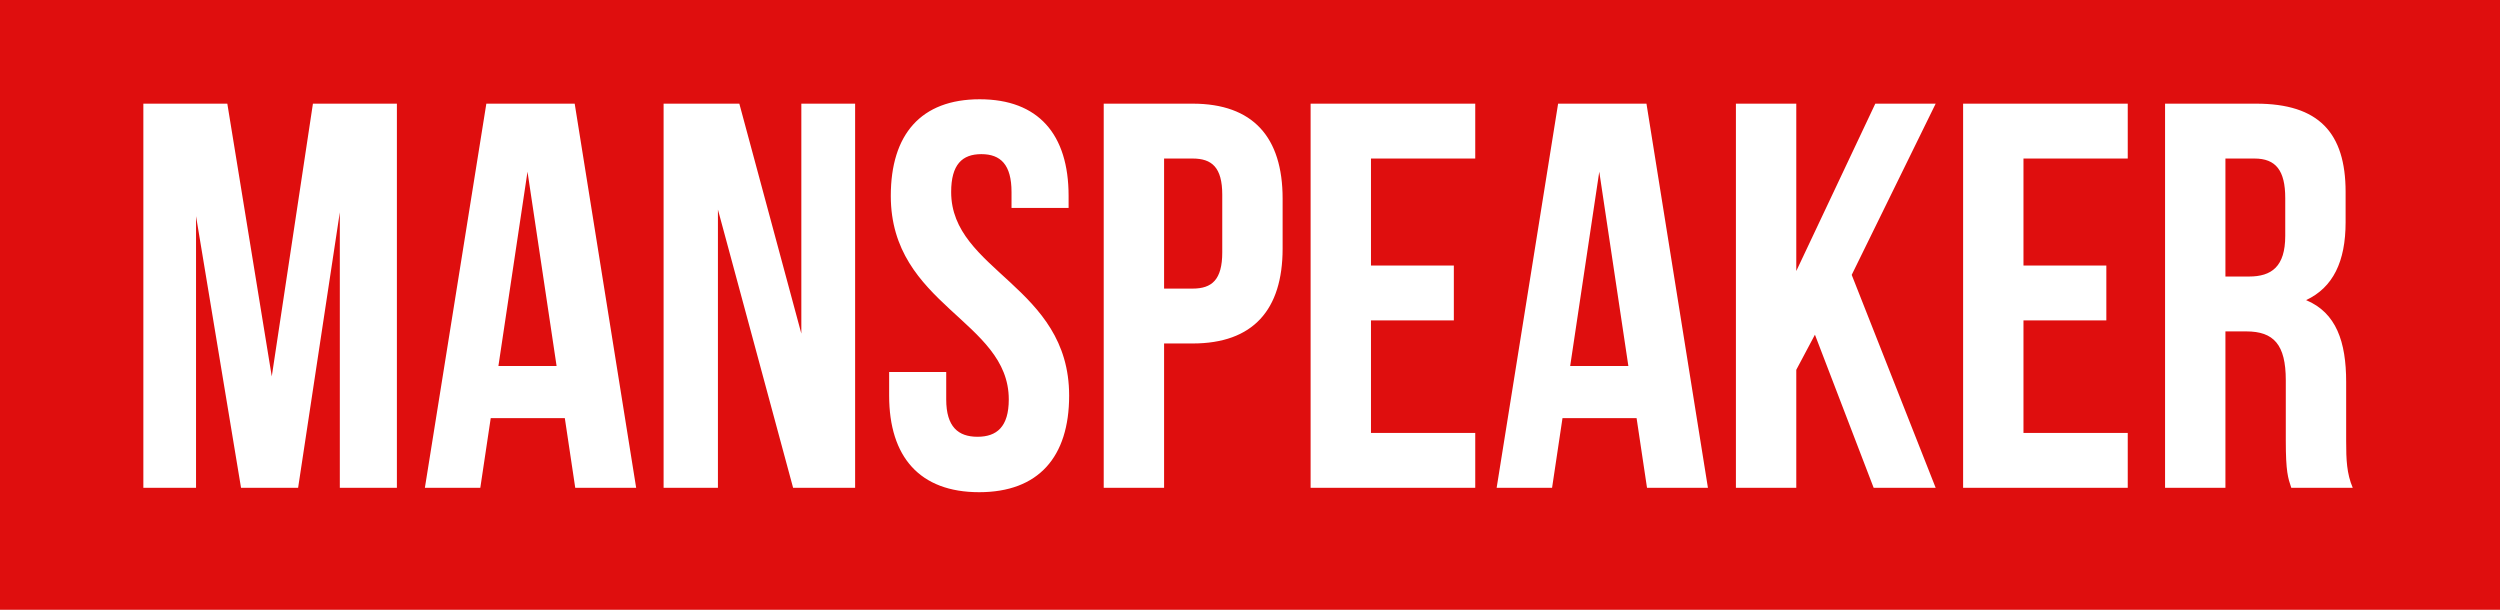
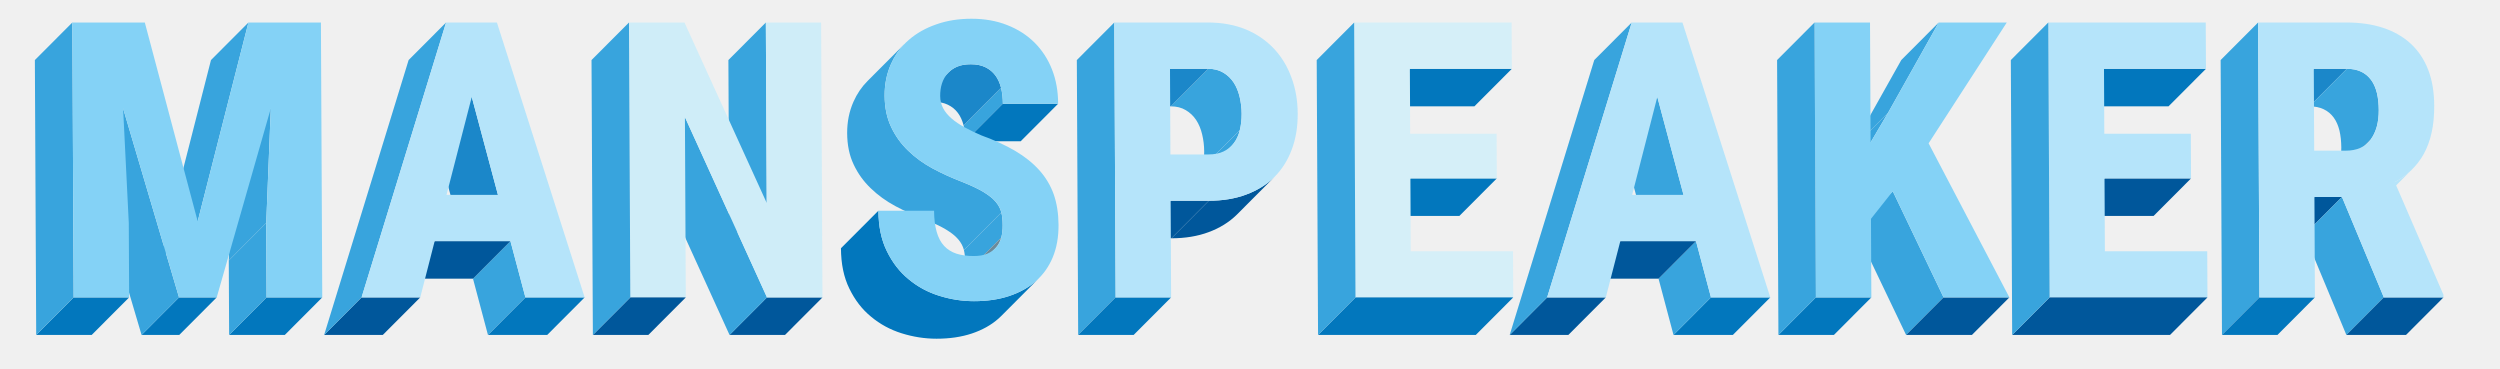
- <svg xmlns="http://www.w3.org/2000/svg" width="164px" height="40px" viewBox="0 0 164 40" version="1.1">
-   <description>Created with Sketch.</description>
-   <defs />
-   <g id="Welcome" stroke="none" stroke-width="1" fill="none" fill-rule="evenodd">
-     <g id="Mobile-Portrait" transform="translate(-14, -10)">
-       <g id="Rectangle-7-+-MANSPEAKER" transform="translate(14, 10)">
-         <rect id="Rectangle-7" fill="#DF0E0E" x="0" y="0" width="164" height="40" />
-         <path d="M14.912,6.8 L9.404,6.8 L9.404,32 L12.86,32 L12.86,14.18 L15.812,32 L19.556,32 L22.292,13.928 L22.292,32 L26.036,32 L26.036,6.8 L20.528,6.8 L17.828,24.692 L14.912,6.8 Z M37.7,6.8 L31.904,6.8 L27.872,32 L31.508,32 L32.192,27.428 L37.052,27.428 L37.736,32 L41.732,32 L37.7,6.8 Z M34.604,11.264 L36.512,24.008 L32.696,24.008 L34.604,11.264 Z M52.028,32 L56.096,32 L56.096,6.8 L52.568,6.8 L52.568,21.884 L48.5,6.8 L43.532,6.8 L43.532,32 L47.096,32 L47.096,13.748 L52.028,32 Z M58.436,12.848 C58.436,20.048 66.176,21.02 66.176,26.204 C66.176,28.004 65.384,28.652 64.124,28.652 C62.864,28.652 62.072,28.004 62.072,26.204 L62.072,24.404 L58.328,24.404 L58.328,25.952 C58.328,29.984 60.344,32.288 64.232,32.288 C68.12,32.288 70.136,29.984 70.136,25.952 C70.136,18.752 62.396,17.78 62.396,12.596 C62.396,10.796 63.116,10.112 64.376,10.112 C65.636,10.112 66.356,10.796 66.356,12.596 L66.356,13.64 L70.1,13.64 L70.1,12.848 C70.1,8.816 68.12,6.512 64.268,6.512 C60.416,6.512 58.436,8.816 58.436,12.848 Z M78.236,6.8 L72.404,6.8 L72.404,32 L76.364,32 L76.364,22.532 L78.236,22.532 C82.196,22.532 84.14,20.336 84.14,16.304 L84.14,13.028 C84.14,8.996 82.196,6.8 78.236,6.8 Z M78.236,10.4 C79.496,10.4 80.18,10.976 80.18,12.776 L80.18,16.556 C80.18,18.356 79.496,18.932 78.236,18.932 L76.364,18.932 L76.364,10.4 L78.236,10.4 Z M89.936,10.4 L96.776,10.4 L96.776,6.8 L85.976,6.8 L85.976,32 L96.776,32 L96.776,28.4 L89.936,28.4 L89.936,21.02 L95.372,21.02 L95.372,17.42 L89.936,17.42 L89.936,10.4 Z M108.008,6.8 L102.212,6.8 L98.18,32 L101.816,32 L102.5,27.428 L107.36,27.428 L108.044,32 L112.04,32 L108.008,6.8 Z M104.912,11.264 L106.82,24.008 L103.004,24.008 L104.912,11.264 Z M122.912,32 L126.98,32 L121.472,18.032 L126.98,6.8 L123.02,6.8 L117.836,17.78 L117.836,6.8 L113.876,6.8 L113.876,32 L117.836,32 L117.836,24.26 L119.06,21.956 L122.912,32 Z M132.74,10.4 L139.58,10.4 L139.58,6.8 L128.78,6.8 L128.78,32 L139.58,32 L139.58,28.4 L132.74,28.4 L132.74,21.02 L138.176,21.02 L138.176,17.42 L132.74,17.42 L132.74,10.4 Z M154.34,32 C153.944,31.064 153.908,30.164 153.908,28.94 L153.908,25.052 C153.908,22.424 153.26,20.516 151.28,19.688 C153.044,18.86 153.872,17.168 153.872,14.576 L153.872,12.596 C153.872,8.708 152.108,6.8 148.004,6.8 L142.028,6.8 L142.028,32 L145.988,32 L145.988,21.74 L147.356,21.74 C149.156,21.74 149.948,22.604 149.948,24.944 L149.948,28.904 C149.948,30.956 150.092,31.352 150.308,32 L154.34,32 Z M147.896,10.4 C149.3,10.4 149.912,11.192 149.912,12.992 L149.912,15.476 C149.912,17.492 149.012,18.14 147.536,18.14 L145.988,18.14 L145.988,10.4 L147.896,10.4 Z" id="MANSPEAKER" fill="#FFFFFF" />
+ <svg xmlns="http://www.w3.org/2000/svg" xmlns:xlink="http://www.w3.org/1999/xlink" version="1.1" id="Layer_1" x="0px" y="0px" width="400.155px" height="59px" viewBox="0 0 400.155 59" enable-background="new 0 0 400.155 59" xml:space="preserve">
+   <g>
+     <g enable-background="new    ">
+       <g>
+         <polygon fill="#38A4DD" points="42.612,35.689 36.617,41.699 37.348,23.366 43.343,17.356    " />
+       </g>
+       <g>
+         <polygon fill="#38A4DD" points="31.643,35.426 25.647,41.436 33.77,9.612 39.764,3.602    " />
+       </g>
+       <g>
+         <polygon fill="#0277BD" points="51.582,47.601 45.586,53.612 36.676,53.612 42.671,47.601    " />
+       </g>
+       <g>
+         <polygon fill="#38A4DD" points="42.671,47.601 36.676,53.612 36.617,41.699 42.612,35.689    " />
+       </g>
+       <g>
+         <polygon fill="#0277BD" points="34.688,47.601 28.692,53.612 22.659,53.612 28.654,47.601    " />
+       </g>
+       <g>
+         <polygon fill="#38A4DD" points="28.654,47.601 22.659,53.612 13.709,23.366 19.704,17.356    " />
+       </g>
+       <g>
+         <polygon fill="#0277BD" points="20.671,47.601 14.676,53.612 5.795,53.612 11.791,47.601    " />
+       </g>
+       <g>
+         <polygon fill="#38A4DD" points="11.791,47.601 5.795,53.612 5.581,9.612 11.577,3.602    " />
+       </g>
+       <g>
+         <polygon fill="#84D2F6" points="51.368,3.602 51.582,47.601 42.671,47.601 42.612,35.689 43.343,17.356 34.688,47.601      28.654,47.601 19.704,17.356 20.613,35.689 20.671,47.601 11.791,47.601 11.577,3.602 23.179,3.602 31.643,35.426 39.764,3.602         " />
+       </g>
+     </g>
+   </g>
+   <g>
+     <g enable-background="new    ">
+       <g>
+         <polygon fill="#1B87C9" points="79.702,31.188 73.707,37.198 69.515,21.526 75.51,15.516    " />
+       </g>
+       <g>
+         <polygon fill="#0277BD" points="93.582,47.602 87.587,53.612 78.103,53.612 84.099,47.602    " />
+       </g>
+       <g>
+         <polygon fill="#38A4DD" points="84.099,47.602 78.103,53.612 75.708,44.608 81.703,38.599    " />
+       </g>
+       <g>
+         <polygon fill="#00579B" points="81.703,38.599 75.708,44.608 63.579,44.608 69.574,38.599    " />
+       </g>
+       <g>
+         <polygon fill="#00579B" points="67.267,47.602 61.271,53.612 51.881,53.612 57.875,47.602    " />
+       </g>
+       <g>
+         <polygon fill="#38A4DD" points="57.875,47.602 51.881,53.612 65.404,9.612 71.399,3.602    " />
+       </g>
+       <g>
+         <path fill="#B5E4FA" d="M79.537,3.602l14.045,44h-9.483l-2.396-9.003H69.574l-2.308,9.003h-9.391l13.523-44H79.537z      M71.472,31.188h8.23L75.51,15.516L71.472,31.188" />
+       </g>
+     </g>
+   </g>
+   <g>
+     <g enable-background="new    ">
+       <g>
+         <polygon fill="#38A4DD" points="122.724,32.486 116.728,38.498 116.588,9.612 122.582,3.602    " />
+       </g>
+       <g>
+         <polygon fill="#00579B" points="131.646,47.602 125.65,53.612 116.771,53.612 122.767,47.602    " />
+       </g>
+       <g>
+         <polygon fill="#38A4DD" points="122.767,47.602 116.771,53.612 103.634,24.758 109.63,18.748    " />
+       </g>
+       <g>
+         <polygon fill="#CFEDF8" points="131.432,3.602 131.646,47.602 122.767,47.602 109.63,18.748 109.771,47.602 100.891,47.602      100.676,3.602 109.556,3.602 122.724,32.486 122.582,3.602    " />
+       </g>
+       <g>
+         <polygon fill="#00579B" points="109.771,47.602 103.775,53.612 94.895,53.612 100.891,47.602    " />
+       </g>
+       <g>
+         <polygon fill="#38A4DD" points="100.891,47.602 94.895,53.612 94.68,9.612 100.676,3.602    " />
+       </g>
+     </g>
+   </g>
+   <g>
+     <g enable-background="new    ">
+       <g enable-background="new    ">
+         <defs>
+           <path id="SVGID_1_" enable-background="new    " d="M160.52,16.599l-5.995,6.01c-0.005-0.929-0.102-1.778-0.292-2.552      l5.995-6.011C160.417,14.819,160.515,15.67,160.52,16.599z" />
+         </defs>
+         <clipPath id="SVGID_2_">
+           <use xlink:href="#SVGID_1_" overflow="visible" />
+         </clipPath>
+         <g clip-path="url(#SVGID_2_)">
+           <path fill="#38A4DD" d="M160.52,16.599l-5.995,6.01c-0.005-0.929-0.102-1.778-0.292-2.552l5.995-6.011      C160.417,14.819,160.515,15.67,160.52,16.599" />
+         </g>
+       </g>
+       <g>
+         <polygon fill="#0277BD" points="169.369,16.599 163.374,22.608 154.525,22.608 160.52,16.599    " />
+       </g>
+       <g enable-background="new    ">
+         <defs>
+           <path id="SVGID_3_" enable-background="new    " d="M145.865,17.569l5.996-6.01c0.368-0.37,0.814-0.662,1.328-0.886      c0.618-0.264,1.344-0.387,2.195-0.387c0.913,0,1.688,0.154,2.323,0.464c0.651,0.31,1.179,0.742,1.6,1.3      c0.421,0.557,0.717,1.221,0.922,1.995l-5.995,6.011c-0.205-0.774-0.502-1.439-0.923-1.997c-0.419-0.557-0.948-0.989-1.6-1.298      c-0.636-0.31-1.41-0.465-2.323-0.465c-0.852,0-1.578,0.125-2.194,0.387C146.679,16.907,146.233,17.2,145.865,17.569z" />
+         </defs>
+         <clipPath id="SVGID_4_">
+           <use xlink:href="#SVGID_3_" overflow="visible" />
+         </clipPath>
+         <g clip-path="url(#SVGID_4_)">
+           <path fill="#1B87C9" d="M160.228,14.045l-5.995,6.011c-0.205-0.774-0.502-1.439-0.923-1.997c-0.419-0.557-0.948-0.989-1.6-1.298      c-0.636-0.31-1.41-0.465-2.323-0.465c-0.852,0-1.578,0.125-2.194,0.387c-0.515,0.224-0.961,0.517-1.329,0.886l5.996-6.01      c0.368-0.37,0.814-0.662,1.328-0.886c0.618-0.264,1.344-0.387,2.195-0.387c0.913,0,1.688,0.154,2.323,0.464      c0.651,0.31,1.179,0.742,1.6,1.3C159.727,12.607,160.023,13.271,160.228,14.045" />
+         </g>
+       </g>
+       <g enable-background="new    ">
+         <defs>
+           <path id="SVGID_5_" enable-background="new    " d="M160.269,38.025l-5.996,6.01c0.151-0.604,0.226-1.269,0.222-1.965      c-0.003-0.774-0.069-1.455-0.21-2.058l5.995-6.01c0.141,0.603,0.207,1.284,0.21,2.058      C160.495,36.757,160.42,37.422,160.269,38.025z" />
+         </defs>
+         <clipPath id="SVGID_6_">
+           <use xlink:href="#SVGID_5_" overflow="visible" />
+         </clipPath>
+         <g clip-path="url(#SVGID_6_)">
+           <path fill="#38A4DD" d="M160.269,38.025l-5.996,6.01c0.151-0.604,0.226-1.269,0.222-1.965c-0.003-0.774-0.069-1.455-0.21-2.058      l5.995-6.01c0.141,0.603,0.207,1.284,0.21,2.058C160.495,36.757,160.42,37.422,160.269,38.025" />
+         </g>
+       </g>
+       <g enable-background="new    ">
+         <defs>
+           <path id="SVGID_7_" enable-background="new    " d="M138.869,12.956l5.996-6.01c-0.947,0.949-1.7,2.052-2.26,3.326      c-0.674,1.516-1.022,3.203-1.012,5.028c0.009,1.919,0.358,3.589,1.045,5.028c0.672,1.439,1.591,2.708,2.741,3.807      c1.134,1.097,2.455,2.057,3.959,2.861s3.086,1.516,4.744,2.15c1.395,0.557,2.512,1.083,3.35,1.593      c0.838,0.511,1.49,1.022,1.941,1.563c0.451,0.525,0.748,1.098,0.906,1.702l-5.995,6.01c-0.158-0.603-0.455-1.176-0.906-1.701      c-0.452-0.541-1.103-1.053-1.941-1.563s-1.956-1.036-3.35-1.593c-1.658-0.635-3.239-1.346-4.744-2.15      c-1.505-0.805-2.825-1.764-3.96-2.862c-1.149-1.098-2.069-2.367-2.741-3.807c-0.687-1.438-1.037-3.109-1.045-5.028      c-0.009-1.825,0.339-3.511,1.012-5.027C137.169,15.007,137.922,13.904,138.869,12.956z" />
+         </defs>
+         <clipPath id="SVGID_8_">
+           <use xlink:href="#SVGID_7_" overflow="visible" />
+         </clipPath>
+         <g clip-path="url(#SVGID_8_)">
+           <path fill="#38A4DD" d="M160.28,34.003l-5.995,6.01c-0.158-0.603-0.455-1.176-0.906-1.701c-0.452-0.541-1.103-1.053-1.941-1.563      s-1.956-1.036-3.35-1.593c-1.658-0.635-3.239-1.346-4.744-2.15c-1.505-0.805-2.825-1.764-3.96-2.862      c-1.149-1.098-2.069-2.367-2.741-3.807c-0.687-1.438-1.037-3.109-1.045-5.028c-0.009-1.825,0.339-3.511,1.012-5.027      c0.561-1.274,1.313-2.377,2.26-3.326l5.996-6.01c-0.947,0.949-1.7,2.052-2.26,3.326c-0.674,1.516-1.022,3.203-1.012,5.028      c0.009,1.919,0.358,3.589,1.045,5.028c0.672,1.439,1.591,2.708,2.741,3.807c1.134,1.097,2.455,2.057,3.959,2.861      s3.086,1.516,4.744,2.15c1.395,0.557,2.512,1.083,3.35,1.593c0.838,0.511,1.49,1.022,1.941,1.563      C159.825,32.827,160.122,33.399,160.28,34.003" />
+         </g>
+       </g>
+       <g enable-background="new    ">
+         <defs>
+           <path id="SVGID_9_" enable-background="new    " d="M159.289,39.769l-5.994,6.011c0.063-0.063,0.124-0.129,0.181-0.197      c0.371-0.433,0.63-0.944,0.798-1.547l5.996-6.01c-0.167,0.604-0.428,1.114-0.798,1.547      C159.413,39.641,159.354,39.706,159.289,39.769z" />
+         </defs>
+         <clipPath id="SVGID_10_">
+           <use xlink:href="#SVGID_9_" overflow="visible" />
+         </clipPath>
+         <g clip-path="url(#SVGID_10_)" enable-background="new    ">
+           <path fill="#6C8A9A" d="M159.289,39.769l-5.994,6.011c0.063-0.063,0.124-0.129,0.181-0.197c0.371-0.433,0.63-0.944,0.798-1.547      l5.996-6.01c-0.167,0.604-0.428,1.114-0.798,1.547C159.413,39.641,159.354,39.706,159.289,39.769" />
+         </g>
+       </g>
+       <g enable-background="new    ">
+         <defs>
+           <path id="SVGID_11_" enable-background="new    " d="M166.277,44.548l-5.996,6.011c-0.151,0.15-0.306,0.297-0.466,0.438      c-1.17,1.036-2.589,1.825-4.258,2.383c-1.667,0.557-3.554,0.835-5.658,0.835c-1.888,0-3.745-0.294-5.574-0.866      c-1.828-0.573-3.457-1.456-4.886-2.646c-1.445-1.175-2.597-2.677-3.487-4.502c-0.891-1.809-1.334-3.959-1.347-6.466l5.996-6.01      c0.012,2.506,0.456,4.656,1.348,6.466c0.89,1.826,2.042,3.326,3.486,4.502c1.429,1.192,3.059,2.074,4.887,2.646      c1.828,0.573,3.686,0.867,5.574,0.867c2.104,0,3.989-0.278,5.657-0.835s3.088-1.346,4.259-2.383      C165.97,44.845,166.126,44.699,166.277,44.548z" />
+         </defs>
+         <clipPath id="SVGID_12_">
+           <use xlink:href="#SVGID_11_" overflow="visible" />
+         </clipPath>
+         <g clip-path="url(#SVGID_12_)">
+           <path fill="#0277BD" d="M166.277,44.548l-5.996,6.011c-0.151,0.15-0.306,0.297-0.466,0.438c-1.17,1.036-2.589,1.825-4.258,2.383      c-1.667,0.557-3.554,0.835-5.658,0.835c-1.888,0-3.745-0.294-5.574-0.866c-1.828-0.573-3.457-1.456-4.886-2.646      c-1.445-1.175-2.597-2.677-3.487-4.502c-0.891-1.809-1.334-3.959-1.347-6.466l5.996-6.01c0.012,2.506,0.456,4.656,1.348,6.466      c0.89,1.826,2.042,3.326,3.486,4.502c1.429,1.192,3.059,2.074,4.887,2.646c1.828,0.573,3.686,0.867,5.574,0.867      c2.104,0,3.989-0.278,5.657-0.835s3.088-1.346,4.259-2.383C165.97,44.845,166.126,44.699,166.277,44.548" />
+         </g>
+       </g>
+       <g>
+         <path fill="#84D2F6" d="M155.502,3c2.105,0,4.024,0.339,5.729,1.021c1.706,0.666,3.164,1.609,4.362,2.8     c1.211,1.207,2.132,2.63,2.79,4.287c0.658,1.67,0.976,3.496,0.986,5.492h-8.85c-0.004-0.929-0.102-1.779-0.292-2.553     c-0.205-0.774-0.501-1.438-0.922-1.995c-0.42-0.558-0.949-0.99-1.6-1.3c-0.635-0.311-1.41-0.464-2.323-0.464     c-0.852,0-1.578,0.124-2.195,0.387c-0.602,0.263-1.111,0.618-1.511,1.083c-0.4,0.448-0.706,0.99-0.905,1.609     c-0.198,0.618-0.288,1.284-0.284,1.995c0.004,0.728,0.161,1.377,0.473,1.966c0.313,0.587,0.764,1.128,1.339,1.624     c0.575,0.51,1.273,0.974,2.095,1.424c0.807,0.447,1.722,0.881,2.699,1.298c2.061,0.743,3.86,1.578,5.396,2.476     c1.535,0.913,2.824,1.934,3.851,3.079c1.043,1.16,1.807,2.444,2.324,3.883c0.502,1.454,0.758,3.079,0.767,4.888     c0.009,1.935-0.292,3.652-0.918,5.167c-0.626,1.517-1.534,2.785-2.704,3.822c-1.171,1.037-2.591,1.826-4.259,2.383     s-3.554,0.835-5.657,0.835c-1.888,0-3.746-0.293-5.574-0.867c-1.828-0.572-3.458-1.454-4.887-2.646     c-1.444-1.176-2.596-2.676-3.486-4.502c-0.892-1.81-1.336-3.959-1.348-6.466h8.911c0.007,1.33,0.151,2.459,0.419,3.387     c0.267,0.928,0.657,1.687,1.201,2.258c0.53,0.573,1.197,0.976,1.988,1.239c0.79,0.247,1.703,0.371,2.739,0.371     c0.851,0,1.577-0.124,2.164-0.371c0.603-0.263,1.081-0.604,1.449-1.037c0.37-0.433,0.63-0.944,0.798-1.547     c0.151-0.603,0.226-1.269,0.222-1.965c-0.004-0.774-0.069-1.455-0.21-2.058c-0.158-0.604-0.455-1.176-0.906-1.702     c-0.452-0.541-1.104-1.052-1.941-1.563c-0.838-0.51-1.955-1.036-3.35-1.593c-1.658-0.634-3.239-1.346-4.744-2.15     s-2.825-1.764-3.959-2.861c-1.15-1.099-2.069-2.367-2.741-3.807c-0.687-1.439-1.036-3.109-1.045-5.028     c-0.01-1.825,0.338-3.512,1.012-5.028c0.672-1.532,1.626-2.816,2.859-3.884c1.232-1.068,2.697-1.902,4.412-2.49     C151.575,3.294,153.445,3,155.502,3z" />
+       </g>
+     </g>
+   </g>
+   <g>
+     <g enable-background="new    ">
+       <g enable-background="new    ">
+         <defs>
+           <path id="SVGID_13_" enable-background="new    " d="M198.444,20.837l-5.996,6.01c0.197-0.789,0.302-1.656,0.297-2.614      c-0.005-0.944-0.118-1.842-0.323-2.708c-0.205-0.867-0.519-1.64-0.955-2.305c-0.437-0.667-0.996-1.192-1.679-1.595      c-0.667-0.402-1.472-0.603-2.399-0.603l5.995-6.01c0.929,0,1.734,0.202,2.401,0.603c0.683,0.403,1.242,0.929,1.679,1.594      s0.749,1.439,0.955,2.306c0.205,0.866,0.318,1.764,0.323,2.708C198.745,19.181,198.642,20.049,198.444,20.837z" />
+         </defs>
+         <clipPath id="SVGID_14_">
+           <use xlink:href="#SVGID_13_" overflow="visible" />
+         </clipPath>
+         <g clip-path="url(#SVGID_14_)">
+           <path fill="#38A4DD" d="M198.444,20.837l-5.996,6.01c0.197-0.789,0.302-1.656,0.297-2.614c-0.005-0.944-0.118-1.842-0.323-2.708      c-0.205-0.867-0.519-1.64-0.955-2.305c-0.437-0.667-0.996-1.192-1.679-1.595c-0.667-0.402-1.472-0.603-2.399-0.603l5.995-6.01      c0.929,0,1.734,0.202,2.401,0.603c0.683,0.403,1.242,0.929,1.679,1.594s0.749,1.439,0.955,2.306      c0.205,0.866,0.318,1.764,0.323,2.708C198.745,19.181,198.642,20.049,198.444,20.837" />
+         </g>
+       </g>
+       <g>
+         <polygon fill="#1B87C9" points="193.383,11.013 187.389,17.023 181.277,17.023 187.272,11.013    " />
+       </g>
+       <g enable-background="new    ">
+         <defs>
+           <path id="SVGID_15_" enable-background="new    " d="M197.114,23.352l-5.996,6.01c0.142-0.142,0.274-0.295,0.397-0.458      c0.429-0.572,0.736-1.253,0.933-2.057l5.996-6.01c-0.197,0.805-0.503,1.485-0.934,2.057      C197.388,23.057,197.256,23.21,197.114,23.352z" />
+         </defs>
+         <clipPath id="SVGID_16_">
+           <use xlink:href="#SVGID_15_" overflow="visible" />
+         </clipPath>
+         <g clip-path="url(#SVGID_16_)">
+           <path fill="#38A4DD" d="M197.114,23.352l-5.996,6.01c0.142-0.142,0.274-0.295,0.397-0.458c0.429-0.572,0.736-1.253,0.933-2.057      l5.996-6.01c-0.197,0.805-0.503,1.485-0.934,2.057C197.388,23.057,197.256,23.21,197.114,23.352" />
+         </g>
+       </g>
+       <g enable-background="new    ">
+         <defs>
+           <path id="SVGID_17_" enable-background="new    " d="M204,28.313l-5.995,6.01c-0.015,0.014-0.03,0.029-0.043,0.042      c-1.232,1.207-2.728,2.135-4.488,2.785c-1.776,0.665-3.771,0.991-5.982,0.991l5.996-6.011c2.211,0,4.207-0.325,5.982-0.991      c1.76-0.65,3.257-1.578,4.487-2.784C203.971,28.342,203.986,28.327,204,28.313z" />
+         </defs>
+         <clipPath id="SVGID_18_">
+           <use xlink:href="#SVGID_17_" overflow="visible" />
+         </clipPath>
+         <g clip-path="url(#SVGID_18_)">
+           <path fill="#00579B" d="M204,28.313l-5.995,6.01c-0.015,0.014-0.03,0.029-0.043,0.042c-1.232,1.207-2.728,2.135-4.488,2.785      c-1.776,0.665-3.771,0.991-5.982,0.991l5.996-6.011c2.211,0,4.207-0.325,5.982-0.991c1.76-0.65,3.257-1.578,4.487-2.784      C203.971,28.342,203.986,28.327,204,28.313" />
+         </g>
+       </g>
+       <g>
+         <polygon fill="#00579B" points="193.487,32.131 187.492,38.142 181.38,38.142 187.375,32.131    " />
+       </g>
+       <g>
+         <polygon fill="#38A4DD" points="178.571,47.602 172.575,53.612 172.36,9.612 178.356,3.602    " />
+       </g>
+       <g>
+         <polygon fill="#0277BD" points="187.451,47.602 181.455,53.612 172.575,53.612 178.571,47.602    " />
+       </g>
+       <g>
+         <path fill="#B5E4FA" d="M206.694,12.359c0.675,1.78,1.009,3.713,1.019,5.817c0.011,2.136-0.304,4.054-0.961,5.786     c-0.642,1.717-1.578,3.188-2.795,4.394c-1.23,1.207-2.727,2.134-4.487,2.784c-1.775,0.666-3.771,0.991-5.982,0.991h-6.112     l0.076,15.471h-8.88l-0.214-44h14.991c2.243,0,4.24,0.372,6.007,1.084c1.767,0.727,3.258,1.748,4.501,3.048     C205.085,9.034,206.036,10.564,206.694,12.359z M198.444,20.837c0.198-0.788,0.301-1.656,0.297-2.614     c-0.005-0.944-0.118-1.842-0.323-2.708c-0.206-0.867-0.518-1.641-0.955-2.306s-0.996-1.191-1.679-1.594     c-0.667-0.401-1.472-0.603-2.401-0.603h-6.111l0.067,13.707h6.111c0.927,0,1.731-0.155,2.395-0.479     c0.679-0.325,1.234-0.773,1.664-1.346C197.941,22.323,198.247,21.642,198.444,20.837" />
+       </g>
+     </g>
+   </g>
+   <g>
+     <g enable-background="new    ">
+       <g>
+         <polygon fill="#0277BD" points="241.988,11.013 235.993,17.023 219.671,17.023 225.666,11.013    " />
+       </g>
+       <g>
+         <polygon fill="#0277BD" points="239.583,28.557 233.588,34.567 219.756,34.567 225.752,28.557    " />
+       </g>
+       <g>
+         <polygon fill="#D5EFF8" points="241.952,3.602 241.988,11.013 225.666,11.013 225.717,21.41 239.548,21.41 239.583,28.557      225.752,28.557 225.808,40.222 242.178,40.222 242.214,47.602 216.965,47.602 216.751,3.602    " />
+       </g>
+       <g>
+         <polygon fill="#0277BD" points="242.214,47.602 236.218,53.612 210.97,53.612 216.965,47.602    " />
+       </g>
+       <g>
+         <polygon fill="#38A4DD" points="216.965,47.602 210.97,53.612 210.755,9.612 216.751,3.602    " />
+       </g>
+     </g>
+   </g>
+   <g>
+     <g enable-background="new    ">
+       <g>
+         <polygon fill="#38A4DD" points="269.465,31.188 263.469,37.198 259.277,21.526 265.273,15.516    " />
+       </g>
+       <g>
+         <polygon fill="#0277BD" points="283.359,47.602 277.364,53.612 267.865,53.612 273.861,47.602    " />
+       </g>
+       <g>
+         <polygon fill="#38A4DD" points="273.861,47.602 267.865,53.612 265.47,44.608 271.465,38.599    " />
+       </g>
+       <g>
+         <polygon fill="#00579B" points="271.465,38.599 265.47,44.608 253.356,44.608 259.352,38.599    " />
+       </g>
+       <g>
+         <polygon fill="#00579B" points="257.029,47.602 251.033,53.612 241.644,53.612 247.639,47.602    " />
+       </g>
+       <g>
+         <polygon fill="#38A4DD" points="247.639,47.602 241.644,53.612 255.182,9.612 261.177,3.602    " />
+       </g>
+       <g>
+         <path fill="#B5E4FA" d="M269.299,3.602l14.06,44h-9.498l-2.396-9.003h-12.113l-2.323,9.003h-9.39l13.539-44H269.299z      M261.249,31.188h8.216l-4.192-15.672L261.249,31.188" />
+       </g>
+     </g>
+   </g>
+   <g>
+     <g enable-background="new    ">
+       <g>
+         <polygon fill="#38A4DD" points="302.205,18.053 296.209,24.062 304.323,9.612 310.317,3.602    " />
+       </g>
+       <g>
+         <polygon fill="#38A4DD" points="299.413,22.787 293.417,28.797 296.209,24.062 302.205,18.053    " />
+       </g>
+       <g>
+         <polygon fill="#38A4DD" points="311.09,47.602 305.094,53.612 296.966,36.625 302.962,30.615    " />
+       </g>
+       <g>
+         <polygon fill="#00579B" points="321.625,47.602 315.63,53.612 305.094,53.612 311.09,47.602    " />
+       </g>
+       <g>
+         <polygon fill="#0277BD" points="299.533,47.602 293.538,53.612 284.657,53.612 290.652,47.602    " />
+       </g>
+       <g>
+         <polygon fill="#84D2F6" points="308.695,22.94 321.625,47.602 311.09,47.602 302.962,30.615 299.472,35.024 299.533,47.602      290.652,47.602 290.438,3.602 299.319,3.602 299.413,22.787 302.205,18.053 310.317,3.602 321.209,3.602    " />
+       </g>
+       <g>
+         <polygon fill="#38A4DD" points="290.652,47.602 284.657,53.612 284.444,9.612 290.438,3.602    " />
+       </g>
+     </g>
+   </g>
+   <g>
+     <g enable-background="new    ">
+       <g>
+         <polygon fill="#0277BD" points="353.092,11.013 347.096,17.023 330.774,17.023 336.77,11.013    " />
+       </g>
+       <g>
+         <polygon fill="#00579B" points="350.702,28.557 344.706,34.567 330.859,34.567 336.854,28.557    " />
+       </g>
+       <g>
+         <polygon fill="#B5E4FA" points="353.055,3.602 353.092,11.013 336.77,11.013 336.82,21.41 350.666,21.41 350.702,28.557      336.854,28.557 336.912,40.222 353.296,40.222 353.332,47.602 328.067,47.602 327.854,3.602    " />
+       </g>
+       <g>
+         <polygon fill="#00579B" points="353.332,47.602 347.337,53.612 322.072,53.612 328.067,47.602    " />
+       </g>
+       <g>
+         <polygon fill="#38A4DD" points="328.067,47.602 322.072,53.612 321.857,9.612 327.854,3.602    " />
+       </g>
+     </g>
+   </g>
+   <g>
+     <g enable-background="new    ">
+       <g>
+         <polygon fill="#1B87C9" points="375.642,11.013 369.646,17.023 364.354,17.023 370.351,11.013    " />
+       </g>
+       <g enable-background="new    ">
+         <defs>
+           <path id="SVGID_19_" enable-background="new    " d="M379.44,22.354l-5.995,6.009c0.877-1.176,1.317-2.754,1.309-4.733      c-0.006-1.005-0.104-1.919-0.293-2.723c-0.204-0.82-0.503-1.517-0.922-2.089c-0.421-0.573-0.951-1.021-1.602-1.331      c-0.635-0.31-1.408-0.464-2.292-0.464l5.996-6.01c0.883,0,1.656,0.155,2.292,0.464c0.651,0.31,1.18,0.757,1.601,1.331      c0.419,0.572,0.718,1.27,0.922,2.089c0.19,0.804,0.287,1.718,0.293,2.724C380.758,19.6,380.317,21.178,379.44,22.354z" />
+         </defs>
+         <clipPath id="SVGID_20_">
+           <use xlink:href="#SVGID_19_" overflow="visible" />
+         </clipPath>
+         <g clip-path="url(#SVGID_20_)" enable-background="new    ">
+           <path fill="#38A4DD" d="M379.44,22.354l-5.995,6.009c0.877-1.176,1.317-2.754,1.309-4.733c-0.006-1.005-0.104-1.919-0.293-2.723      c-0.204-0.82-0.503-1.517-0.922-2.089c-0.421-0.573-0.951-1.021-1.602-1.331c-0.635-0.31-1.408-0.464-2.292-0.464l5.996-6.01      c0.883,0,1.656,0.155,2.292,0.464c0.651,0.31,1.18,0.757,1.601,1.331c0.419,0.572,0.718,1.27,0.922,2.089      c0.19,0.804,0.287,1.718,0.293,2.724C380.758,19.6,380.317,21.178,379.44,22.354" />
+         </g>
+       </g>
+       <g enable-background="new    ">
+         <defs>
+           <path id="SVGID_21_" enable-background="new    " d="M379.038,22.821l-5.995,6.011c0.144-0.145,0.277-0.3,0.402-0.469      l5.995-6.009C379.315,22.521,379.182,22.678,379.038,22.821z" />
+         </defs>
+         <clipPath id="SVGID_22_">
+           <use xlink:href="#SVGID_21_" overflow="visible" />
+         </clipPath>
+         <g clip-path="url(#SVGID_22_)" enable-background="new    ">
+           <path fill="#6C8A9A" d="M379.038,22.821l-5.995,6.011c0.144-0.145,0.277-0.3,0.402-0.469l5.995-6.009      C379.315,22.521,379.182,22.678,379.038,22.821" />
+         </g>
+       </g>
+       <g enable-background="new    ">
+         <defs>
+           <path id="SVGID_23_" enable-background="new    " d="M386.171,27.023l-5.995,6.01c-0.068,0.069-0.14,0.137-0.209,0.204      c-0.785,0.758-1.663,1.392-2.651,1.933l5.996-6.01c0.987-0.542,1.865-1.176,2.65-1.934      C386.033,27.16,386.104,27.092,386.171,27.023z" />
+         </defs>
+         <clipPath id="SVGID_24_">
+           <use xlink:href="#SVGID_23_" overflow="visible" />
+         </clipPath>
+         <g clip-path="url(#SVGID_24_)">
+           <path fill="#B5E4FA" d="M386.171,27.023l-5.995,6.01c-0.068,0.069-0.14,0.137-0.209,0.204c-0.785,0.758-1.663,1.392-2.651,1.933      l5.996-6.01c0.987-0.542,1.865-1.176,2.65-1.934C386.033,27.16,386.104,27.092,386.171,27.023" />
+         </g>
+       </g>
+       <g>
+         <polygon fill="#00579B" points="374.859,31.527 368.864,37.538 364.456,37.538 370.451,31.527    " />
+       </g>
+       <g>
+         <polygon fill="#38A4DD" points="381.56,47.602 375.565,53.612 368.864,37.538 374.859,31.527    " />
+       </g>
+       <g>
+         <polygon fill="#00579B" points="391.105,47.602 385.109,53.612 375.565,53.612 381.56,47.602    " />
+       </g>
+       <g>
+         <polygon fill="#38A4DD" points="361.649,47.602 355.653,53.612 355.439,9.612 361.435,3.602    " />
+       </g>
+       <g>
+         <polygon fill="#0277BD" points="370.529,47.602 364.534,53.612 355.653,53.612 361.649,47.602    " />
+       </g>
+       <g>
+         <path fill="#B5E4FA" d="M383.312,29.161l7.792,18.023l0.002,0.418h-9.546l-6.7-16.075h-4.408l0.078,16.075h-8.88l-0.215-44     h14.171c2.197,0,4.164,0.295,5.883,0.868c1.721,0.572,3.195,1.422,4.392,2.536c1.211,1.115,2.131,2.506,2.773,4.146     c0.643,1.656,0.962,3.574,0.972,5.756c0.008,1.578-0.125,3.017-0.412,4.301c-0.288,1.284-0.7,2.413-1.252,3.419     c-0.552,0.99-1.213,1.856-1.999,2.599C385.177,27.985,384.299,28.619,383.312,29.161z M379.44,22.354     c0.877-1.176,1.317-2.754,1.309-4.734c-0.006-1.006-0.103-1.919-0.293-2.724c-0.204-0.819-0.503-1.517-0.922-2.089     c-0.421-0.573-0.949-1.021-1.601-1.331c-0.636-0.309-1.409-0.464-2.292-0.464h-5.291l0.064,13.104h5.043     C377.236,24.117,378.563,23.529,379.44,22.354" />
      </g>
    </g>
  </g>
</svg>
